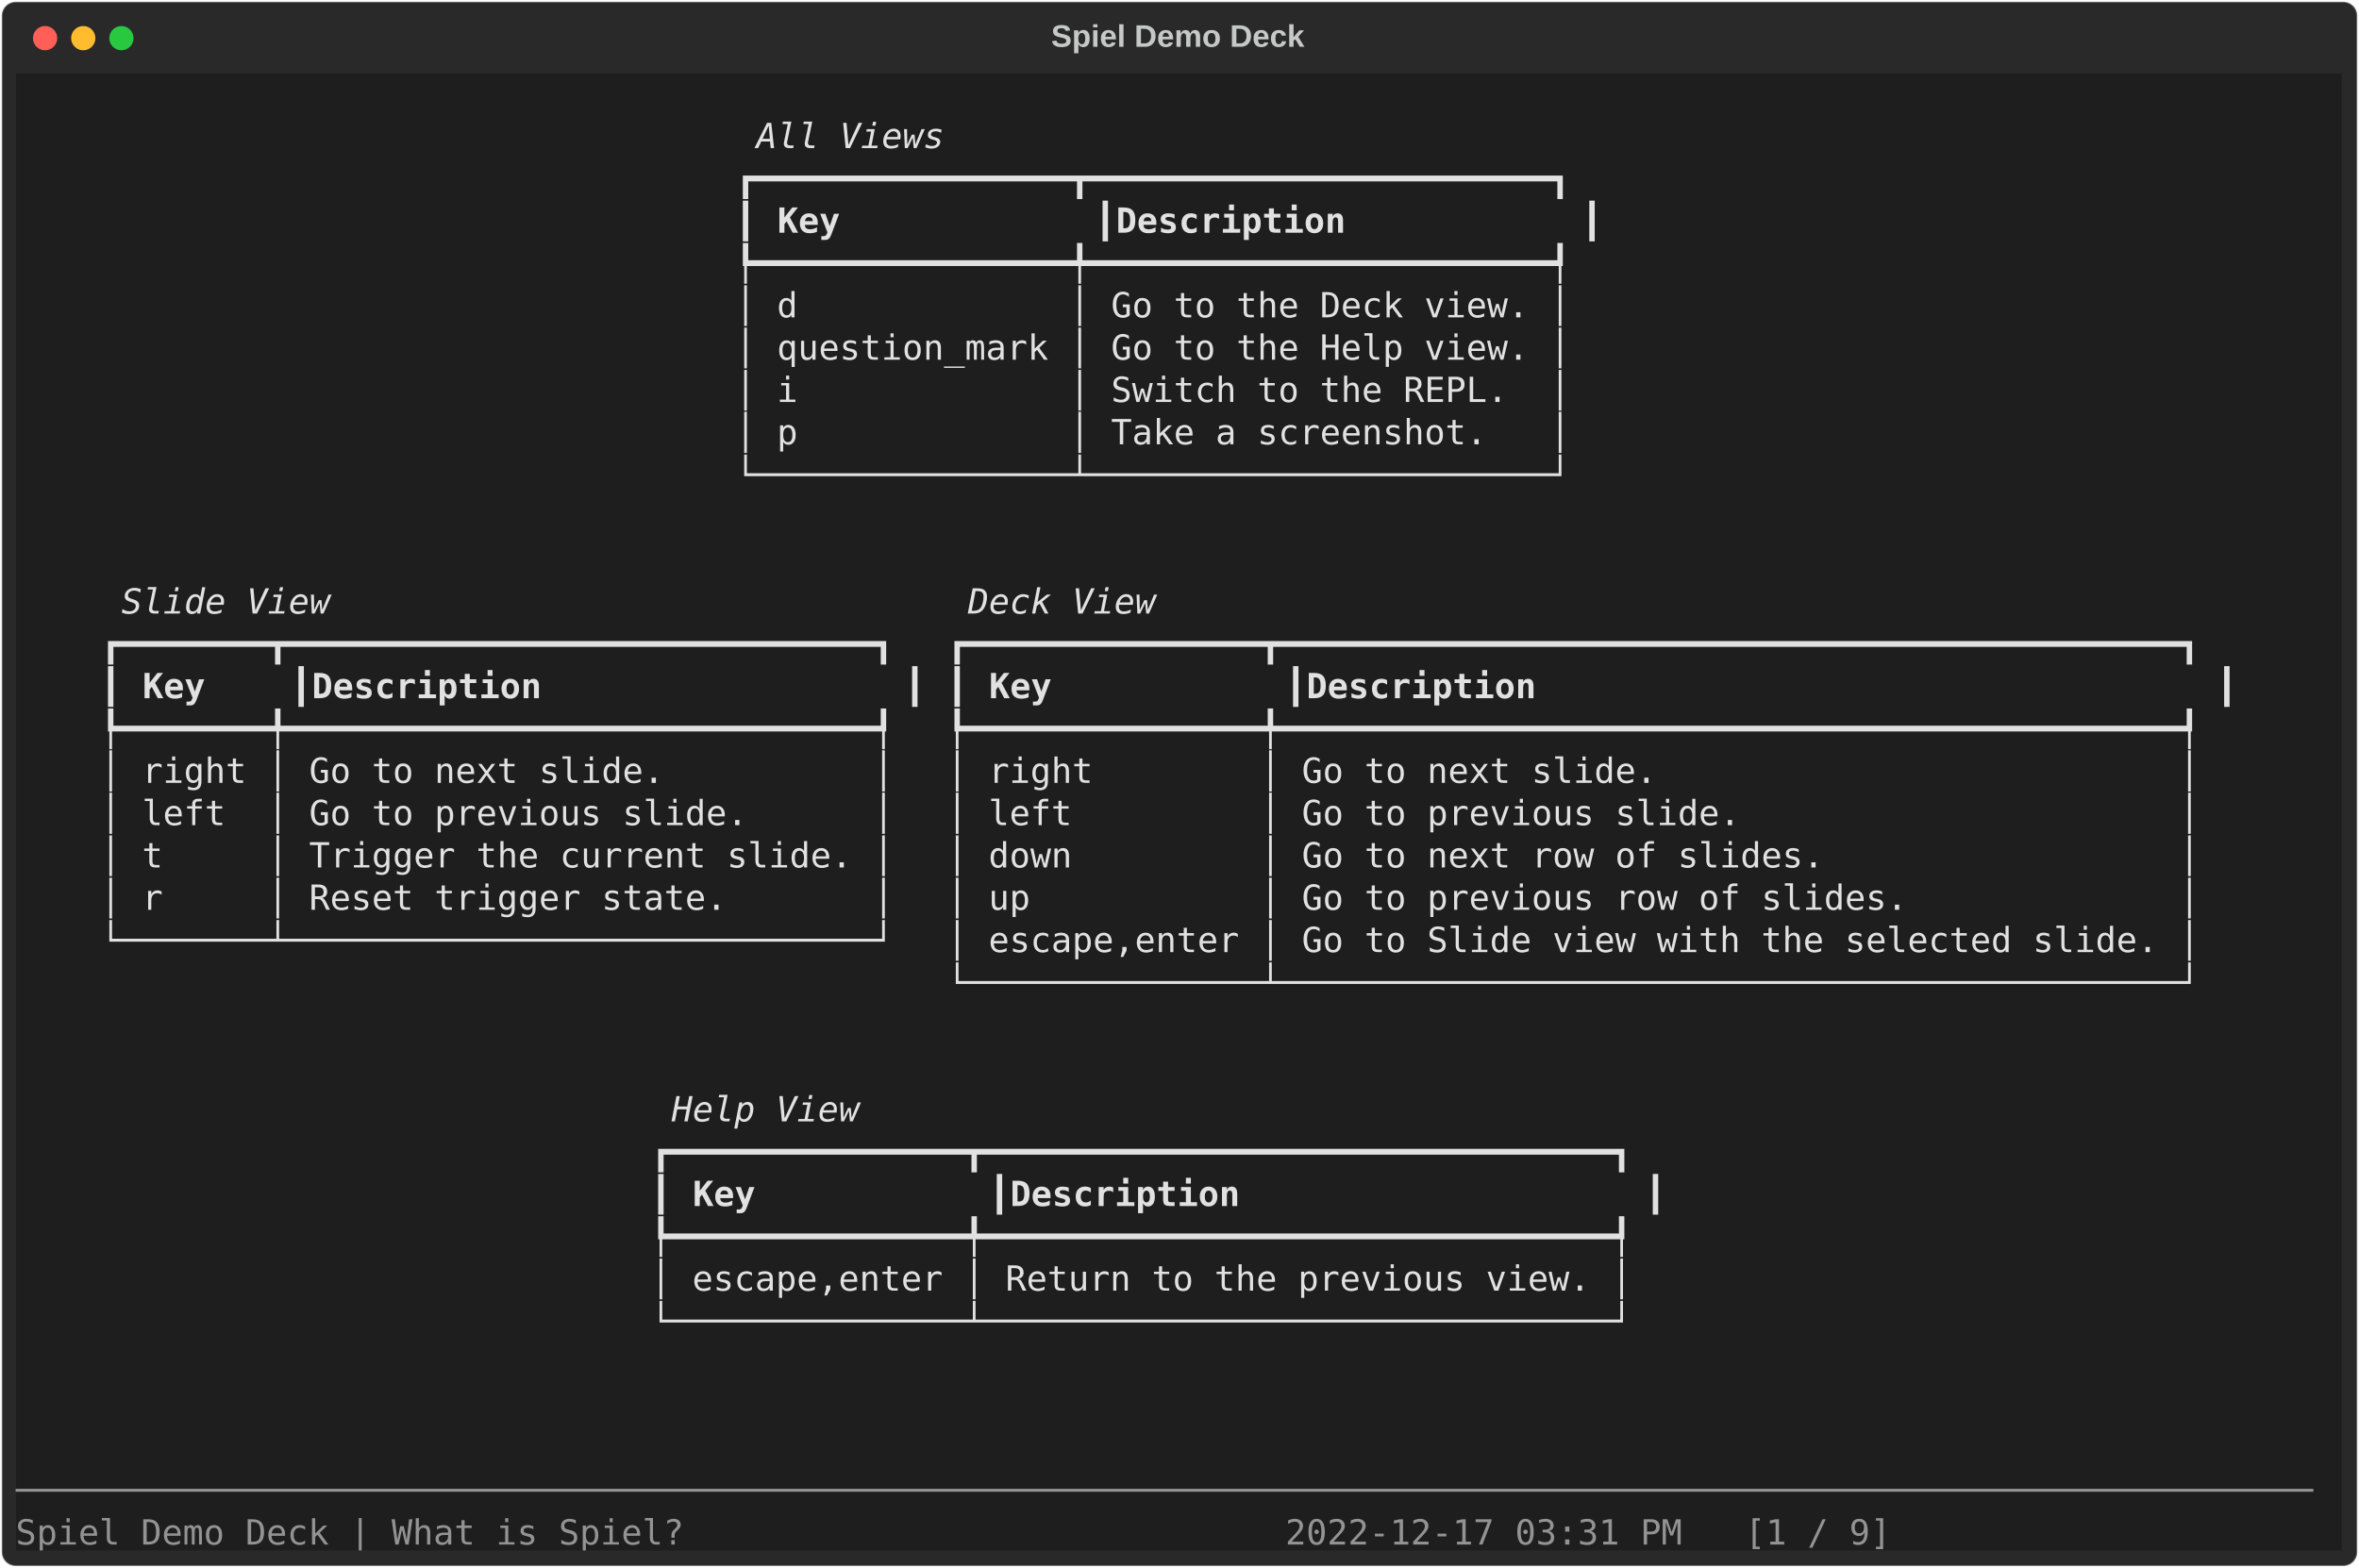
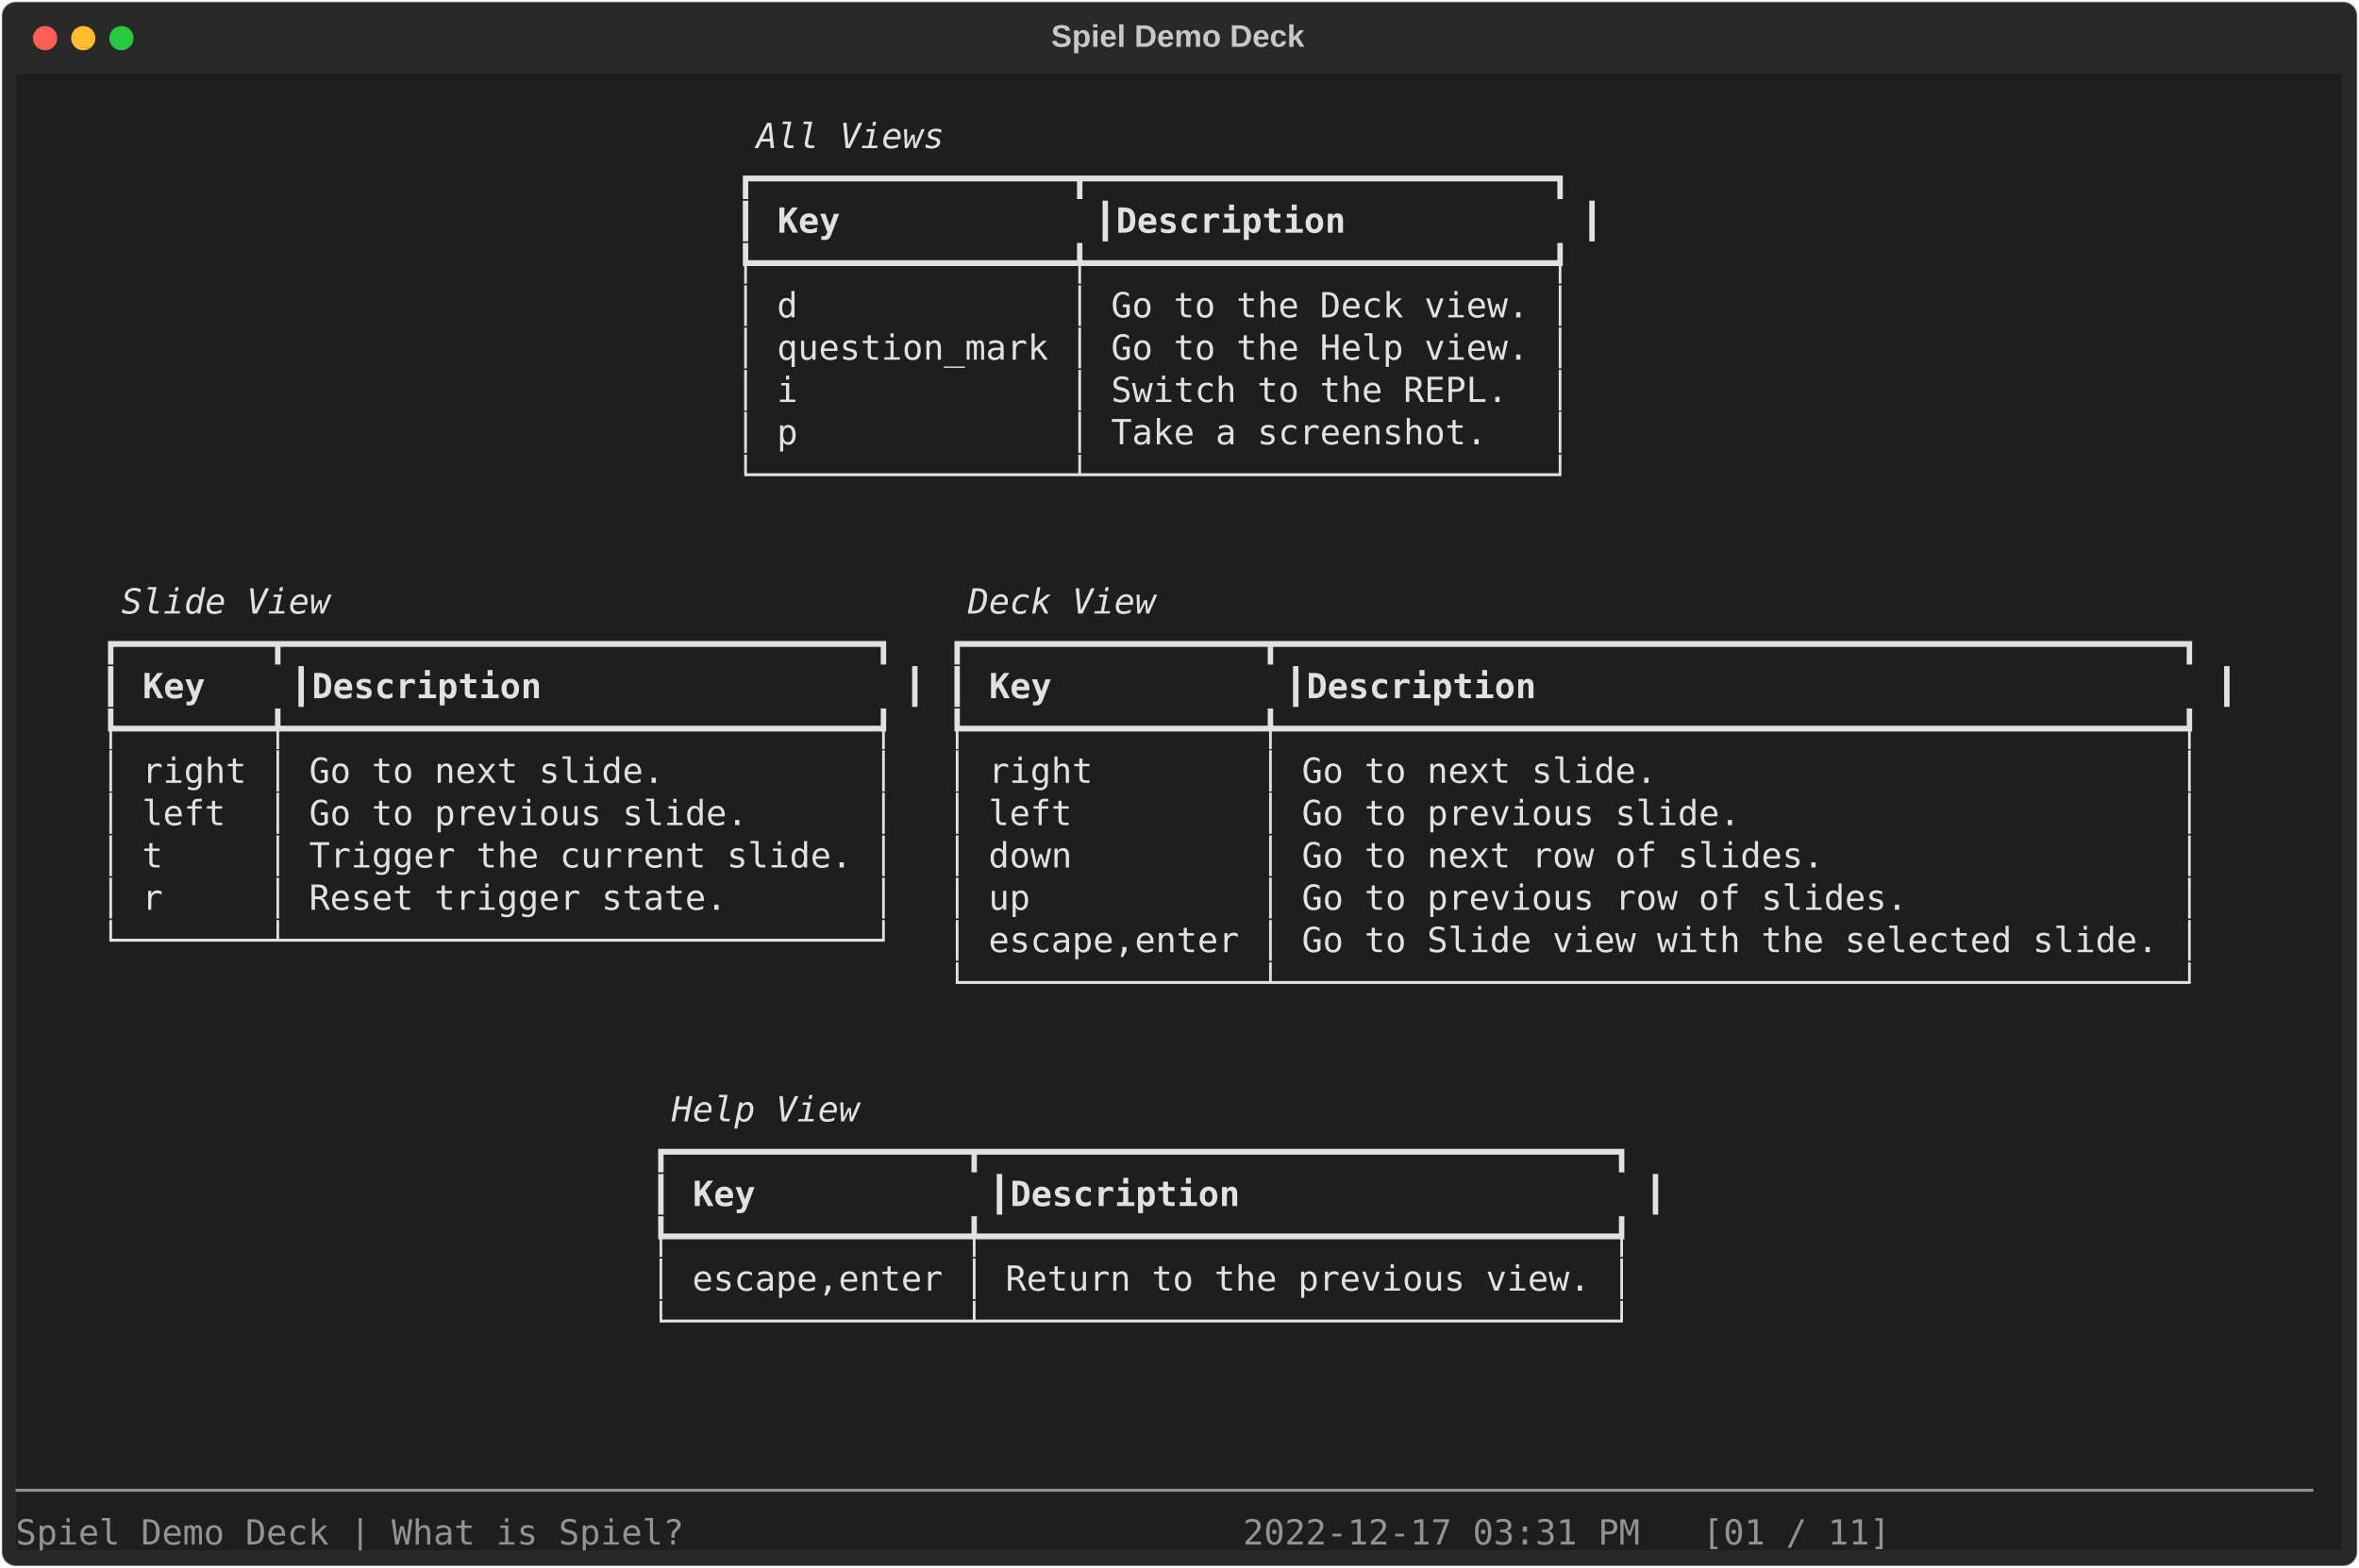
<svg xmlns="http://www.w3.org/2000/svg" class="rich-terminal" viewBox="0 0 1360 904.0">
  <style>

    @font-face {
        font-family: "Fira Code";
        src: local("FiraCode-Regular"),
                url("https://cdnjs.cloudflare.com/ajax/libs/firacode/6.2.0/woff2/FiraCode-Regular.woff2") format("woff2"),
                url("https://cdnjs.cloudflare.com/ajax/libs/firacode/6.2.0/woff/FiraCode-Regular.woff") format("woff");
        font-style: normal;
        font-weight: 400;
    }
    @font-face {
        font-family: "Fira Code";
        src: local("FiraCode-Bold"),
                url("https://cdnjs.cloudflare.com/ajax/libs/firacode/6.2.0/woff2/FiraCode-Bold.woff2") format("woff2"),
                url("https://cdnjs.cloudflare.com/ajax/libs/firacode/6.2.0/woff/FiraCode-Bold.woff") format("woff");
        font-style: bold;
        font-weight: 700;
    }

    .spieldocs-matrix {
        font-family: Fira Code, monospace;
        font-size: 20px;
        line-height: 24.4px;
        font-variant-east-asian: full-width;
    }

    .spieldocs-title {
        font-size: 18px;
        font-weight: bold;
        font-family: arial;
    }

    .spieldocs-r1 { fill: #e1e1e1 }
.spieldocs-r2 { fill: #c5c8c6 }
.spieldocs-r3 { fill: #e1e1e1;font-style: italic; }
.spieldocs-r4 { fill: #e1e1e1;font-weight: bold }
.spieldocs-r5 { fill: #939393 }
    </style>
  <defs>
    <clipPath id="spieldocs-clip-terminal">
      <rect x="0" y="0" width="1341.0" height="853.0" />
    </clipPath>
    <clipPath id="spieldocs-line-0">
      <rect x="0" y="1.5" width="1342" height="24.65" />
    </clipPath>
    <clipPath id="spieldocs-line-1">
      <rect x="0" y="25.9" width="1342" height="24.65" />
    </clipPath>
    <clipPath id="spieldocs-line-2">
      <rect x="0" y="50.3" width="1342" height="24.65" />
    </clipPath>
    <clipPath id="spieldocs-line-3">
      <rect x="0" y="74.7" width="1342" height="24.65" />
    </clipPath>
    <clipPath id="spieldocs-line-4">
      <rect x="0" y="99.1" width="1342" height="24.65" />
    </clipPath>
    <clipPath id="spieldocs-line-5">
      <rect x="0" y="123.5" width="1342" height="24.65" />
    </clipPath>
    <clipPath id="spieldocs-line-6">
      <rect x="0" y="147.9" width="1342" height="24.65" />
    </clipPath>
    <clipPath id="spieldocs-line-7">
      <rect x="0" y="172.3" width="1342" height="24.65" />
    </clipPath>
    <clipPath id="spieldocs-line-8">
      <rect x="0" y="196.7" width="1342" height="24.65" />
    </clipPath>
    <clipPath id="spieldocs-line-9">
      <rect x="0" y="221.1" width="1342" height="24.65" />
    </clipPath>
    <clipPath id="spieldocs-line-10">
      <rect x="0" y="245.5" width="1342" height="24.65" />
    </clipPath>
    <clipPath id="spieldocs-line-11">
      <rect x="0" y="269.9" width="1342" height="24.65" />
    </clipPath>
    <clipPath id="spieldocs-line-12">
      <rect x="0" y="294.3" width="1342" height="24.65" />
    </clipPath>
    <clipPath id="spieldocs-line-13">
      <rect x="0" y="318.7" width="1342" height="24.65" />
    </clipPath>
    <clipPath id="spieldocs-line-14">
      <rect x="0" y="343.1" width="1342" height="24.65" />
    </clipPath>
    <clipPath id="spieldocs-line-15">
      <rect x="0" y="367.5" width="1342" height="24.65" />
    </clipPath>
    <clipPath id="spieldocs-line-16">
      <rect x="0" y="391.9" width="1342" height="24.65" />
    </clipPath>
    <clipPath id="spieldocs-line-17">
      <rect x="0" y="416.3" width="1342" height="24.65" />
    </clipPath>
    <clipPath id="spieldocs-line-18">
      <rect x="0" y="440.7" width="1342" height="24.65" />
    </clipPath>
    <clipPath id="spieldocs-line-19">
      <rect x="0" y="465.1" width="1342" height="24.65" />
    </clipPath>
    <clipPath id="spieldocs-line-20">
      <rect x="0" y="489.5" width="1342" height="24.65" />
    </clipPath>
    <clipPath id="spieldocs-line-21">
      <rect x="0" y="513.9" width="1342" height="24.65" />
    </clipPath>
    <clipPath id="spieldocs-line-22">
      <rect x="0" y="538.3" width="1342" height="24.65" />
    </clipPath>
    <clipPath id="spieldocs-line-23">
      <rect x="0" y="562.7" width="1342" height="24.65" />
    </clipPath>
    <clipPath id="spieldocs-line-24">
      <rect x="0" y="587.1" width="1342" height="24.65" />
    </clipPath>
    <clipPath id="spieldocs-line-25">
      <rect x="0" y="611.5" width="1342" height="24.65" />
    </clipPath>
    <clipPath id="spieldocs-line-26">
      <rect x="0" y="635.9" width="1342" height="24.65" />
    </clipPath>
    <clipPath id="spieldocs-line-27">
      <rect x="0" y="660.3" width="1342" height="24.65" />
    </clipPath>
    <clipPath id="spieldocs-line-28">
      <rect x="0" y="684.7" width="1342" height="24.65" />
    </clipPath>
    <clipPath id="spieldocs-line-29">
      <rect x="0" y="709.1" width="1342" height="24.65" />
    </clipPath>
    <clipPath id="spieldocs-line-30">
      <rect x="0" y="733.5" width="1342" height="24.65" />
    </clipPath>
    <clipPath id="spieldocs-line-31">
      <rect x="0" y="757.9" width="1342" height="24.65" />
    </clipPath>
    <clipPath id="spieldocs-line-32">
      <rect x="0" y="782.3" width="1342" height="24.65" />
    </clipPath>
    <clipPath id="spieldocs-line-33">
      <rect x="0" y="806.7" width="1342" height="24.65" />
    </clipPath>
  </defs>
  <rect fill="#292929" stroke="rgba(255,255,255,0.35)" stroke-width="1" x="1" y="1" width="1358" height="902" rx="8" />
  <text class="spieldocs-title" fill="#c5c8c6" text-anchor="middle" x="679" y="27">Spiel Demo Deck</text>
  <g transform="translate(26,22)">
    <circle cx="0" cy="0" r="7" fill="#ff5f57" />
    <circle cx="22" cy="0" r="7" fill="#febc2e" />
    <circle cx="44" cy="0" r="7" fill="#28c840" />
  </g>
  <g transform="translate(9, 41)" clip-path="url(#spieldocs-clip-terminal)">
    <rect fill="#1e1e1e" x="0" y="1.5" width="414.8" height="24.65" shape-rendering="crispEdges" />
    <rect fill="#1e1e1e" x="414.8" y="1.5" width="512.4" height="24.65" shape-rendering="crispEdges" />
    <rect fill="#1e1e1e" x="927.2" y="1.5" width="414.8" height="24.65" shape-rendering="crispEdges" />
    <rect fill="#1e1e1e" x="0" y="25.9" width="414.8" height="24.65" shape-rendering="crispEdges" />
    <rect fill="#1e1e1e" x="414.8" y="25.9" width="12.2" height="24.65" shape-rendering="crispEdges" />
    <rect fill="#1e1e1e" x="427" y="25.9" width="488" height="24.65" shape-rendering="crispEdges" />
    <rect fill="#1e1e1e" x="915" y="25.9" width="12.2" height="24.65" shape-rendering="crispEdges" />
    <rect fill="#1e1e1e" x="927.2" y="25.9" width="414.8" height="24.65" shape-rendering="crispEdges" />
    <rect fill="#1e1e1e" x="0" y="50.3" width="414.8" height="24.65" shape-rendering="crispEdges" />
    <rect fill="#1e1e1e" x="414.8" y="50.3" width="512.4" height="24.65" shape-rendering="crispEdges" />
    <rect fill="#1e1e1e" x="927.2" y="50.3" width="414.8" height="24.65" shape-rendering="crispEdges" />
    <rect fill="#1e1e1e" x="0" y="74.7" width="414.8" height="24.65" shape-rendering="crispEdges" />
    <rect fill="#1e1e1e" x="414.8" y="74.7" width="24.4" height="24.65" shape-rendering="crispEdges" />
    <rect fill="#1e1e1e" x="439.2" y="74.7" width="183" height="24.65" shape-rendering="crispEdges" />
    <rect fill="#1e1e1e" x="622.2" y="74.7" width="12.2" height="24.65" shape-rendering="crispEdges" />
    <rect fill="#1e1e1e" x="634.4" y="74.7" width="268.4" height="24.65" shape-rendering="crispEdges" />
    <rect fill="#1e1e1e" x="902.8" y="74.7" width="24.4" height="24.65" shape-rendering="crispEdges" />
    <rect fill="#1e1e1e" x="927.2" y="74.7" width="414.8" height="24.65" shape-rendering="crispEdges" />
    <rect fill="#1e1e1e" x="0" y="99.1" width="414.8" height="24.65" shape-rendering="crispEdges" />
    <rect fill="#1e1e1e" x="414.8" y="99.1" width="512.4" height="24.65" shape-rendering="crispEdges" />
    <rect fill="#1e1e1e" x="927.2" y="99.1" width="414.8" height="24.65" shape-rendering="crispEdges" />
    <rect fill="#1e1e1e" x="0" y="123.5" width="414.8" height="24.65" shape-rendering="crispEdges" />
    <rect fill="#1e1e1e" x="414.8" y="123.5" width="512.4" height="24.65" shape-rendering="crispEdges" />
    <rect fill="#1e1e1e" x="927.2" y="123.5" width="414.8" height="24.65" shape-rendering="crispEdges" />
    <rect fill="#1e1e1e" x="0" y="147.9" width="414.8" height="24.65" shape-rendering="crispEdges" />
    <rect fill="#1e1e1e" x="414.8" y="147.9" width="512.4" height="24.65" shape-rendering="crispEdges" />
    <rect fill="#1e1e1e" x="927.2" y="147.9" width="414.8" height="24.65" shape-rendering="crispEdges" />
    <rect fill="#1e1e1e" x="0" y="172.3" width="414.8" height="24.65" shape-rendering="crispEdges" />
    <rect fill="#1e1e1e" x="414.8" y="172.3" width="512.4" height="24.65" shape-rendering="crispEdges" />
    <rect fill="#1e1e1e" x="927.2" y="172.3" width="414.8" height="24.65" shape-rendering="crispEdges" />
    <rect fill="#1e1e1e" x="0" y="196.7" width="414.8" height="24.65" shape-rendering="crispEdges" />
    <rect fill="#1e1e1e" x="414.8" y="196.7" width="512.4" height="24.65" shape-rendering="crispEdges" />
    <rect fill="#1e1e1e" x="927.2" y="196.7" width="414.8" height="24.65" shape-rendering="crispEdges" />
    <rect fill="#1e1e1e" x="0" y="221.1" width="414.8" height="24.65" shape-rendering="crispEdges" />
    <rect fill="#1e1e1e" x="414.8" y="221.1" width="512.4" height="24.65" shape-rendering="crispEdges" />
    <rect fill="#1e1e1e" x="927.2" y="221.1" width="414.8" height="24.65" shape-rendering="crispEdges" />
    <rect fill="#1e1e1e" x="0" y="245.5" width="414.8" height="24.65" shape-rendering="crispEdges" />
    <rect fill="#1e1e1e" x="414.8" y="245.5" width="512.4" height="24.65" shape-rendering="crispEdges" />
    <rect fill="#1e1e1e" x="927.2" y="245.5" width="414.8" height="24.65" shape-rendering="crispEdges" />
    <rect fill="#1e1e1e" x="0" y="269.9" width="48.8" height="24.65" shape-rendering="crispEdges" />
    <rect fill="#1e1e1e" x="48.8" y="269.9" width="488" height="24.65" shape-rendering="crispEdges" />
    <rect fill="#1e1e1e" x="536.8" y="269.9" width="756.4" height="24.65" shape-rendering="crispEdges" />
    <rect fill="#1e1e1e" x="1293.2" y="269.9" width="48.8" height="24.65" shape-rendering="crispEdges" />
    <rect fill="#1e1e1e" x="0" y="294.3" width="48.8" height="24.65" shape-rendering="crispEdges" />
    <rect fill="#1e1e1e" x="48.8" y="294.3" width="12.2" height="24.65" shape-rendering="crispEdges" />
    <rect fill="#1e1e1e" x="61" y="294.3" width="463.6" height="24.65" shape-rendering="crispEdges" />
    <rect fill="#1e1e1e" x="524.6" y="294.3" width="12.2" height="24.65" shape-rendering="crispEdges" />
    <rect fill="#1e1e1e" x="536.8" y="294.3" width="12.2" height="24.65" shape-rendering="crispEdges" />
    <rect fill="#1e1e1e" x="549" y="294.3" width="732" height="24.65" shape-rendering="crispEdges" />
    <rect fill="#1e1e1e" x="1281" y="294.3" width="12.2" height="24.65" shape-rendering="crispEdges" />
    <rect fill="#1e1e1e" x="1293.2" y="294.3" width="48.8" height="24.65" shape-rendering="crispEdges" />
    <rect fill="#1e1e1e" x="0" y="318.7" width="48.8" height="24.65" shape-rendering="crispEdges" />
    <rect fill="#1e1e1e" x="48.8" y="318.7" width="488" height="24.65" shape-rendering="crispEdges" />
    <rect fill="#1e1e1e" x="536.8" y="318.7" width="756.4" height="24.65" shape-rendering="crispEdges" />
    <rect fill="#1e1e1e" x="1293.2" y="318.7" width="48.8" height="24.65" shape-rendering="crispEdges" />
    <rect fill="#1e1e1e" x="0" y="343.1" width="48.8" height="24.65" shape-rendering="crispEdges" />
    <rect fill="#1e1e1e" x="48.8" y="343.1" width="24.4" height="24.65" shape-rendering="crispEdges" />
    <rect fill="#1e1e1e" x="73.2" y="343.1" width="85.4" height="24.65" shape-rendering="crispEdges" />
    <rect fill="#1e1e1e" x="158.6" y="343.1" width="12.2" height="24.65" shape-rendering="crispEdges" />
    <rect fill="#1e1e1e" x="170.8" y="343.1" width="341.6" height="24.65" shape-rendering="crispEdges" />
    <rect fill="#1e1e1e" x="512.4" y="343.1" width="24.4" height="24.65" shape-rendering="crispEdges" />
    <rect fill="#1e1e1e" x="536.8" y="343.1" width="24.4" height="24.65" shape-rendering="crispEdges" />
    <rect fill="#1e1e1e" x="561.2" y="343.1" width="170.8" height="24.65" shape-rendering="crispEdges" />
    <rect fill="#1e1e1e" x="732" y="343.1" width="12.2" height="24.65" shape-rendering="crispEdges" />
    <rect fill="#1e1e1e" x="744.2" y="343.1" width="524.6" height="24.65" shape-rendering="crispEdges" />
    <rect fill="#1e1e1e" x="1268.8" y="343.1" width="24.4" height="24.65" shape-rendering="crispEdges" />
    <rect fill="#1e1e1e" x="1293.2" y="343.1" width="48.8" height="24.65" shape-rendering="crispEdges" />
    <rect fill="#1e1e1e" x="0" y="367.5" width="48.8" height="24.65" shape-rendering="crispEdges" />
    <rect fill="#1e1e1e" x="48.8" y="367.5" width="488" height="24.65" shape-rendering="crispEdges" />
    <rect fill="#1e1e1e" x="536.8" y="367.5" width="756.4" height="24.65" shape-rendering="crispEdges" />
    <rect fill="#1e1e1e" x="1293.2" y="367.5" width="48.8" height="24.65" shape-rendering="crispEdges" />
    <rect fill="#1e1e1e" x="0" y="391.9" width="48.8" height="24.65" shape-rendering="crispEdges" />
    <rect fill="#1e1e1e" x="48.8" y="391.9" width="488" height="24.65" shape-rendering="crispEdges" />
    <rect fill="#1e1e1e" x="536.8" y="391.9" width="756.4" height="24.65" shape-rendering="crispEdges" />
    <rect fill="#1e1e1e" x="1293.2" y="391.9" width="48.8" height="24.65" shape-rendering="crispEdges" />
    <rect fill="#1e1e1e" x="0" y="416.3" width="48.8" height="24.65" shape-rendering="crispEdges" />
    <rect fill="#1e1e1e" x="48.8" y="416.3" width="488" height="24.65" shape-rendering="crispEdges" />
    <rect fill="#1e1e1e" x="536.8" y="416.3" width="756.4" height="24.65" shape-rendering="crispEdges" />
    <rect fill="#1e1e1e" x="1293.2" y="416.3" width="48.8" height="24.65" shape-rendering="crispEdges" />
    <rect fill="#1e1e1e" x="0" y="440.7" width="48.8" height="24.65" shape-rendering="crispEdges" />
    <rect fill="#1e1e1e" x="48.8" y="440.7" width="488" height="24.65" shape-rendering="crispEdges" />
    <rect fill="#1e1e1e" x="536.8" y="440.7" width="756.4" height="24.65" shape-rendering="crispEdges" />
    <rect fill="#1e1e1e" x="1293.2" y="440.7" width="48.8" height="24.65" shape-rendering="crispEdges" />
    <rect fill="#1e1e1e" x="0" y="465.1" width="48.8" height="24.65" shape-rendering="crispEdges" />
    <rect fill="#1e1e1e" x="48.8" y="465.1" width="488" height="24.65" shape-rendering="crispEdges" />
    <rect fill="#1e1e1e" x="536.8" y="465.1" width="756.4" height="24.65" shape-rendering="crispEdges" />
    <rect fill="#1e1e1e" x="1293.2" y="465.1" width="48.8" height="24.65" shape-rendering="crispEdges" />
    <rect fill="#1e1e1e" x="0" y="489.5" width="48.8" height="24.65" shape-rendering="crispEdges" />
    <rect fill="#1e1e1e" x="48.8" y="489.5" width="488" height="24.65" shape-rendering="crispEdges" />
    <rect fill="#1e1e1e" x="536.8" y="489.5" width="756.4" height="24.65" shape-rendering="crispEdges" />
    <rect fill="#1e1e1e" x="1293.2" y="489.5" width="48.8" height="24.65" shape-rendering="crispEdges" />
    <rect fill="#1e1e1e" x="0" y="513.9" width="48.8" height="24.65" shape-rendering="crispEdges" />
    <rect fill="#1e1e1e" x="48.8" y="513.9" width="488" height="24.65" shape-rendering="crispEdges" />
    <rect fill="#1e1e1e" x="536.8" y="513.9" width="756.4" height="24.65" shape-rendering="crispEdges" />
    <rect fill="#1e1e1e" x="1293.2" y="513.9" width="48.8" height="24.65" shape-rendering="crispEdges" />
    <rect fill="#1e1e1e" x="0" y="538.3" width="536.8" height="24.65" shape-rendering="crispEdges" />
    <rect fill="#1e1e1e" x="536.8" y="538.3" width="756.4" height="24.65" shape-rendering="crispEdges" />
    <rect fill="#1e1e1e" x="1293.2" y="538.3" width="48.8" height="24.65" shape-rendering="crispEdges" />
    <rect fill="#1e1e1e" x="0" y="562.7" width="366" height="24.65" shape-rendering="crispEdges" />
    <rect fill="#1e1e1e" x="366" y="562.7" width="597.8" height="24.65" shape-rendering="crispEdges" />
    <rect fill="#1e1e1e" x="963.8" y="562.7" width="378.2" height="24.65" shape-rendering="crispEdges" />
    <rect fill="#1e1e1e" x="0" y="587.1" width="366" height="24.65" shape-rendering="crispEdges" />
    <rect fill="#1e1e1e" x="366" y="587.1" width="12.2" height="24.65" shape-rendering="crispEdges" />
    <rect fill="#1e1e1e" x="378.2" y="587.1" width="573.4" height="24.65" shape-rendering="crispEdges" />
    <rect fill="#1e1e1e" x="951.6" y="587.1" width="12.2" height="24.65" shape-rendering="crispEdges" />
    <rect fill="#1e1e1e" x="963.8" y="587.1" width="378.2" height="24.65" shape-rendering="crispEdges" />
    <rect fill="#1e1e1e" x="0" y="611.5" width="366" height="24.65" shape-rendering="crispEdges" />
    <rect fill="#1e1e1e" x="366" y="611.5" width="597.8" height="24.65" shape-rendering="crispEdges" />
    <rect fill="#1e1e1e" x="963.8" y="611.5" width="378.2" height="24.65" shape-rendering="crispEdges" />
    <rect fill="#1e1e1e" x="0" y="635.9" width="366" height="24.65" shape-rendering="crispEdges" />
    <rect fill="#1e1e1e" x="366" y="635.9" width="24.4" height="24.65" shape-rendering="crispEdges" />
    <rect fill="#1e1e1e" x="390.4" y="635.9" width="170.8" height="24.65" shape-rendering="crispEdges" />
    <rect fill="#1e1e1e" x="561.2" y="635.9" width="12.2" height="24.65" shape-rendering="crispEdges" />
    <rect fill="#1e1e1e" x="573.4" y="635.9" width="366" height="24.65" shape-rendering="crispEdges" />
    <rect fill="#1e1e1e" x="939.4" y="635.9" width="24.4" height="24.65" shape-rendering="crispEdges" />
    <rect fill="#1e1e1e" x="963.8" y="635.9" width="378.2" height="24.65" shape-rendering="crispEdges" />
    <rect fill="#1e1e1e" x="0" y="660.3" width="366" height="24.65" shape-rendering="crispEdges" />
    <rect fill="#1e1e1e" x="366" y="660.3" width="597.8" height="24.65" shape-rendering="crispEdges" />
    <rect fill="#1e1e1e" x="963.8" y="660.3" width="378.2" height="24.65" shape-rendering="crispEdges" />
    <rect fill="#1e1e1e" x="0" y="684.7" width="366" height="24.65" shape-rendering="crispEdges" />
    <rect fill="#1e1e1e" x="366" y="684.7" width="597.8" height="24.65" shape-rendering="crispEdges" />
    <rect fill="#1e1e1e" x="963.8" y="684.7" width="378.2" height="24.65" shape-rendering="crispEdges" />
    <rect fill="#1e1e1e" x="0" y="709.1" width="366" height="24.65" shape-rendering="crispEdges" />
    <rect fill="#1e1e1e" x="366" y="709.1" width="597.8" height="24.65" shape-rendering="crispEdges" />
    <rect fill="#1e1e1e" x="963.8" y="709.1" width="378.2" height="24.65" shape-rendering="crispEdges" />
    <rect fill="#1e1e1e" x="0" y="733.5" width="366" height="24.65" shape-rendering="crispEdges" />
    <rect fill="#1e1e1e" x="366" y="733.5" width="597.8" height="24.65" shape-rendering="crispEdges" />
    <rect fill="#1e1e1e" x="963.8" y="733.5" width="378.2" height="24.65" shape-rendering="crispEdges" />
    <rect fill="#1e1e1e" x="0" y="757.9" width="1342" height="24.65" shape-rendering="crispEdges" />
    <rect fill="#1e1e1e" x="0" y="782.3" width="1342" height="24.65" shape-rendering="crispEdges" />
    <rect fill="#1e1e1e" x="0" y="806.7" width="1342" height="24.65" shape-rendering="crispEdges" />
-     <rect fill="#1e1e1e" x="0" y="831.1" width="707.6" height="24.65" shape-rendering="crispEdges" />
-     <rect fill="#1e1e1e" x="707.6" y="831.1" width="24.4" height="24.65" shape-rendering="crispEdges" />
-     <rect fill="#1e1e1e" x="732" y="831.1" width="610" height="24.65" shape-rendering="crispEdges" />
+     <rect fill="#1e1e1e" x="0" y="831.1" width="683.2" height="24.65" shape-rendering="crispEdges" />
+     <rect fill="#1e1e1e" x="683.2" y="831.1" width="24.4" height="24.65" shape-rendering="crispEdges" />
+     <rect fill="#1e1e1e" x="707.6" y="831.1" width="634.4" height="24.65" shape-rendering="crispEdges" />
    <g class="spieldocs-matrix">
      <text class="spieldocs-r2" x="1342" y="20" textLength="12.2" clip-path="url(#spieldocs-line-0)">
</text>
      <text class="spieldocs-r3" x="427" y="44.4" textLength="488" clip-path="url(#spieldocs-line-1)">               All Views                </text>
      <text class="spieldocs-r2" x="1342" y="44.4" textLength="12.2" clip-path="url(#spieldocs-line-1)">
</text>
      <text class="spieldocs-r1" x="414.8" y="68.8" textLength="512.4" clip-path="url(#spieldocs-line-2)"> ┏━━━━━━━━━━━━━━━┳━━━━━━━━━━━━━━━━━━━━━━┓ </text>
      <text class="spieldocs-r2" x="1342" y="68.8" textLength="12.2" clip-path="url(#spieldocs-line-2)">
</text>
      <text class="spieldocs-r1" x="414.8" y="93.2" textLength="24.4" clip-path="url(#spieldocs-line-3)"> ┃</text>
      <text class="spieldocs-r4" x="439.2" y="93.2" textLength="183" clip-path="url(#spieldocs-line-3)"> Key           </text>
      <text class="spieldocs-r1" x="622.2" y="93.2" textLength="12.2" clip-path="url(#spieldocs-line-3)">┃</text>
      <text class="spieldocs-r4" x="634.4" y="93.2" textLength="268.4" clip-path="url(#spieldocs-line-3)"> Description          </text>
      <text class="spieldocs-r1" x="902.8" y="93.2" textLength="24.4" clip-path="url(#spieldocs-line-3)">┃ </text>
      <text class="spieldocs-r2" x="1342" y="93.2" textLength="12.2" clip-path="url(#spieldocs-line-3)">
</text>
      <text class="spieldocs-r1" x="414.8" y="117.6" textLength="512.4" clip-path="url(#spieldocs-line-4)"> ┡━━━━━━━━━━━━━━━╇━━━━━━━━━━━━━━━━━━━━━━┩ </text>
      <text class="spieldocs-r2" x="1342" y="117.6" textLength="12.2" clip-path="url(#spieldocs-line-4)">
</text>
      <text class="spieldocs-r1" x="414.8" y="142" textLength="512.4" clip-path="url(#spieldocs-line-5)"> │ d             │ Go to the Deck view. │ </text>
      <text class="spieldocs-r2" x="1342" y="142" textLength="12.2" clip-path="url(#spieldocs-line-5)">
</text>
      <text class="spieldocs-r1" x="414.8" y="166.4" textLength="512.4" clip-path="url(#spieldocs-line-6)"> │ question_mark │ Go to the Help view. │ </text>
      <text class="spieldocs-r2" x="1342" y="166.4" textLength="12.2" clip-path="url(#spieldocs-line-6)">
</text>
      <text class="spieldocs-r1" x="414.8" y="190.8" textLength="512.4" clip-path="url(#spieldocs-line-7)"> │ i             │ Switch to the REPL.  │ </text>
      <text class="spieldocs-r2" x="1342" y="190.8" textLength="12.2" clip-path="url(#spieldocs-line-7)">
</text>
      <text class="spieldocs-r1" x="414.8" y="215.2" textLength="512.4" clip-path="url(#spieldocs-line-8)"> │ p             │ Take a screenshot.   │ </text>
      <text class="spieldocs-r2" x="1342" y="215.2" textLength="12.2" clip-path="url(#spieldocs-line-8)">
</text>
      <text class="spieldocs-r1" x="414.8" y="239.6" textLength="512.4" clip-path="url(#spieldocs-line-9)"> └───────────────┴──────────────────────┘ </text>
      <text class="spieldocs-r2" x="1342" y="239.6" textLength="12.2" clip-path="url(#spieldocs-line-9)">
</text>
      <text class="spieldocs-r2" x="1342" y="264" textLength="12.2" clip-path="url(#spieldocs-line-10)">
</text>
      <text class="spieldocs-r2" x="1342" y="288.4" textLength="12.2" clip-path="url(#spieldocs-line-11)">
</text>
      <text class="spieldocs-r3" x="61" y="312.8" textLength="463.6" clip-path="url(#spieldocs-line-12)">              Slide View              </text>
      <text class="spieldocs-r3" x="549" y="312.8" textLength="732" clip-path="url(#spieldocs-line-12)">                         Deck View                          </text>
      <text class="spieldocs-r2" x="1342" y="312.8" textLength="12.2" clip-path="url(#spieldocs-line-12)">
</text>
      <text class="spieldocs-r1" x="48.8" y="337.2" textLength="488" clip-path="url(#spieldocs-line-13)"> ┏━━━━━━━┳━━━━━━━━━━━━━━━━━━━━━━━━━━━━┓ </text>
      <text class="spieldocs-r1" x="536.8" y="337.2" textLength="756.4" clip-path="url(#spieldocs-line-13)"> ┏━━━━━━━━━━━━━━┳━━━━━━━━━━━━━━━━━━━━━━━━━━━━━━━━━━━━━━━━━━━┓ </text>
      <text class="spieldocs-r2" x="1342" y="337.2" textLength="12.2" clip-path="url(#spieldocs-line-13)">
</text>
      <text class="spieldocs-r1" x="48.8" y="361.6" textLength="24.4" clip-path="url(#spieldocs-line-14)"> ┃</text>
      <text class="spieldocs-r4" x="73.2" y="361.6" textLength="85.4" clip-path="url(#spieldocs-line-14)"> Key   </text>
      <text class="spieldocs-r1" x="158.6" y="361.6" textLength="12.2" clip-path="url(#spieldocs-line-14)">┃</text>
      <text class="spieldocs-r4" x="170.8" y="361.6" textLength="341.6" clip-path="url(#spieldocs-line-14)"> Description                </text>
      <text class="spieldocs-r1" x="512.4" y="361.6" textLength="24.4" clip-path="url(#spieldocs-line-14)">┃ </text>
      <text class="spieldocs-r1" x="536.8" y="361.6" textLength="24.4" clip-path="url(#spieldocs-line-14)"> ┃</text>
      <text class="spieldocs-r4" x="561.2" y="361.6" textLength="170.8" clip-path="url(#spieldocs-line-14)"> Key          </text>
      <text class="spieldocs-r1" x="732" y="361.6" textLength="12.2" clip-path="url(#spieldocs-line-14)">┃</text>
      <text class="spieldocs-r4" x="744.2" y="361.6" textLength="524.6" clip-path="url(#spieldocs-line-14)"> Description                               </text>
      <text class="spieldocs-r1" x="1268.8" y="361.6" textLength="24.4" clip-path="url(#spieldocs-line-14)">┃ </text>
      <text class="spieldocs-r2" x="1342" y="361.6" textLength="12.2" clip-path="url(#spieldocs-line-14)">
</text>
      <text class="spieldocs-r1" x="48.8" y="386" textLength="488" clip-path="url(#spieldocs-line-15)"> ┡━━━━━━━╇━━━━━━━━━━━━━━━━━━━━━━━━━━━━┩ </text>
      <text class="spieldocs-r1" x="536.8" y="386" textLength="756.4" clip-path="url(#spieldocs-line-15)"> ┡━━━━━━━━━━━━━━╇━━━━━━━━━━━━━━━━━━━━━━━━━━━━━━━━━━━━━━━━━━━┩ </text>
      <text class="spieldocs-r2" x="1342" y="386" textLength="12.2" clip-path="url(#spieldocs-line-15)">
</text>
      <text class="spieldocs-r1" x="48.8" y="410.4" textLength="488" clip-path="url(#spieldocs-line-16)"> │ right │ Go to next slide.          │ </text>
      <text class="spieldocs-r1" x="536.8" y="410.4" textLength="756.4" clip-path="url(#spieldocs-line-16)"> │ right        │ Go to next slide.                         │ </text>
      <text class="spieldocs-r2" x="1342" y="410.4" textLength="12.2" clip-path="url(#spieldocs-line-16)">
</text>
      <text class="spieldocs-r1" x="48.8" y="434.8" textLength="488" clip-path="url(#spieldocs-line-17)"> │ left  │ Go to previous slide.      │ </text>
      <text class="spieldocs-r1" x="536.8" y="434.8" textLength="756.4" clip-path="url(#spieldocs-line-17)"> │ left         │ Go to previous slide.                     │ </text>
      <text class="spieldocs-r2" x="1342" y="434.8" textLength="12.2" clip-path="url(#spieldocs-line-17)">
</text>
      <text class="spieldocs-r1" x="48.8" y="459.2" textLength="488" clip-path="url(#spieldocs-line-18)"> │ t     │ Trigger the current slide. │ </text>
      <text class="spieldocs-r1" x="536.8" y="459.2" textLength="756.4" clip-path="url(#spieldocs-line-18)"> │ down         │ Go to next row of slides.                 │ </text>
      <text class="spieldocs-r2" x="1342" y="459.2" textLength="12.2" clip-path="url(#spieldocs-line-18)">
</text>
      <text class="spieldocs-r1" x="48.8" y="483.6" textLength="488" clip-path="url(#spieldocs-line-19)"> │ r     │ Reset trigger state.       │ </text>
      <text class="spieldocs-r1" x="536.8" y="483.6" textLength="756.4" clip-path="url(#spieldocs-line-19)"> │ up           │ Go to previous row of slides.             │ </text>
      <text class="spieldocs-r2" x="1342" y="483.6" textLength="12.2" clip-path="url(#spieldocs-line-19)">
</text>
      <text class="spieldocs-r1" x="48.8" y="508" textLength="488" clip-path="url(#spieldocs-line-20)"> └───────┴────────────────────────────┘ </text>
      <text class="spieldocs-r1" x="536.8" y="508" textLength="756.4" clip-path="url(#spieldocs-line-20)"> │ escape,enter │ Go to Slide view with the selected slide. │ </text>
      <text class="spieldocs-r2" x="1342" y="508" textLength="12.2" clip-path="url(#spieldocs-line-20)">
</text>
      <text class="spieldocs-r1" x="536.8" y="532.4" textLength="756.4" clip-path="url(#spieldocs-line-21)"> └──────────────┴───────────────────────────────────────────┘ </text>
      <text class="spieldocs-r2" x="1342" y="532.4" textLength="12.2" clip-path="url(#spieldocs-line-21)">
</text>
      <text class="spieldocs-r2" x="1342" y="556.8" textLength="12.2" clip-path="url(#spieldocs-line-22)">
</text>
      <text class="spieldocs-r2" x="1342" y="581.2" textLength="12.2" clip-path="url(#spieldocs-line-23)">
</text>
      <text class="spieldocs-r3" x="378.2" y="605.6" textLength="573.4" clip-path="url(#spieldocs-line-24)">                   Help View                   </text>
      <text class="spieldocs-r2" x="1342" y="605.6" textLength="12.2" clip-path="url(#spieldocs-line-24)">
</text>
      <text class="spieldocs-r1" x="366" y="630" textLength="597.8" clip-path="url(#spieldocs-line-25)"> ┏━━━━━━━━━━━━━━┳━━━━━━━━━━━━━━━━━━━━━━━━━━━━━━┓ </text>
      <text class="spieldocs-r2" x="1342" y="630" textLength="12.2" clip-path="url(#spieldocs-line-25)">
</text>
      <text class="spieldocs-r1" x="366" y="654.4" textLength="24.4" clip-path="url(#spieldocs-line-26)"> ┃</text>
      <text class="spieldocs-r4" x="390.4" y="654.4" textLength="170.8" clip-path="url(#spieldocs-line-26)"> Key          </text>
      <text class="spieldocs-r1" x="561.2" y="654.4" textLength="12.2" clip-path="url(#spieldocs-line-26)">┃</text>
      <text class="spieldocs-r4" x="573.4" y="654.4" textLength="366" clip-path="url(#spieldocs-line-26)"> Description                  </text>
      <text class="spieldocs-r1" x="939.4" y="654.4" textLength="24.4" clip-path="url(#spieldocs-line-26)">┃ </text>
      <text class="spieldocs-r2" x="1342" y="654.4" textLength="12.2" clip-path="url(#spieldocs-line-26)">
</text>
      <text class="spieldocs-r1" x="366" y="678.8" textLength="597.8" clip-path="url(#spieldocs-line-27)"> ┡━━━━━━━━━━━━━━╇━━━━━━━━━━━━━━━━━━━━━━━━━━━━━━┩ </text>
      <text class="spieldocs-r2" x="1342" y="678.8" textLength="12.2" clip-path="url(#spieldocs-line-27)">
</text>
      <text class="spieldocs-r1" x="366" y="703.2" textLength="597.8" clip-path="url(#spieldocs-line-28)"> │ escape,enter │ Return to the previous view. │ </text>
      <text class="spieldocs-r2" x="1342" y="703.2" textLength="12.2" clip-path="url(#spieldocs-line-28)">
</text>
      <text class="spieldocs-r1" x="366" y="727.6" textLength="597.8" clip-path="url(#spieldocs-line-29)"> └──────────────┴──────────────────────────────┘ </text>
      <text class="spieldocs-r2" x="1342" y="727.6" textLength="12.2" clip-path="url(#spieldocs-line-29)">
</text>
      <text class="spieldocs-r2" x="1342" y="752" textLength="12.2" clip-path="url(#spieldocs-line-30)">
</text>
      <text class="spieldocs-r2" x="1342" y="776.4" textLength="12.2" clip-path="url(#spieldocs-line-31)">
</text>
      <text class="spieldocs-r2" x="1342" y="800.8" textLength="12.2" clip-path="url(#spieldocs-line-32)">
</text>
      <text class="spieldocs-r5" x="0" y="825.2" textLength="1342" clip-path="url(#spieldocs-line-33)">──────────────────────────────────────────────────────────────────────────────────────────────────────────────</text>
      <text class="spieldocs-r2" x="1342" y="825.2" textLength="12.2" clip-path="url(#spieldocs-line-33)">
</text>
-       <text class="spieldocs-r5" x="0" y="849.6" textLength="707.6" clip-path="url(#spieldocs-line-34)">Spiel Demo Deck | What is Spiel?                          </text>
-       <text class="spieldocs-r5" x="732" y="849.6" textLength="610" clip-path="url(#spieldocs-line-34)">                     2022-12-17 03:31 PM   [1 / 9]</text>
+       <text class="spieldocs-r5" x="0" y="849.6" textLength="683.2" clip-path="url(#spieldocs-line-34)">Spiel Demo Deck | What is Spiel?                        </text>
+       <text class="spieldocs-r5" x="707.6" y="849.6" textLength="634.4" clip-path="url(#spieldocs-line-34)">                     2022-12-17 03:31 PM   [01 / 11]</text>
    </g>
  </g>
</svg>
